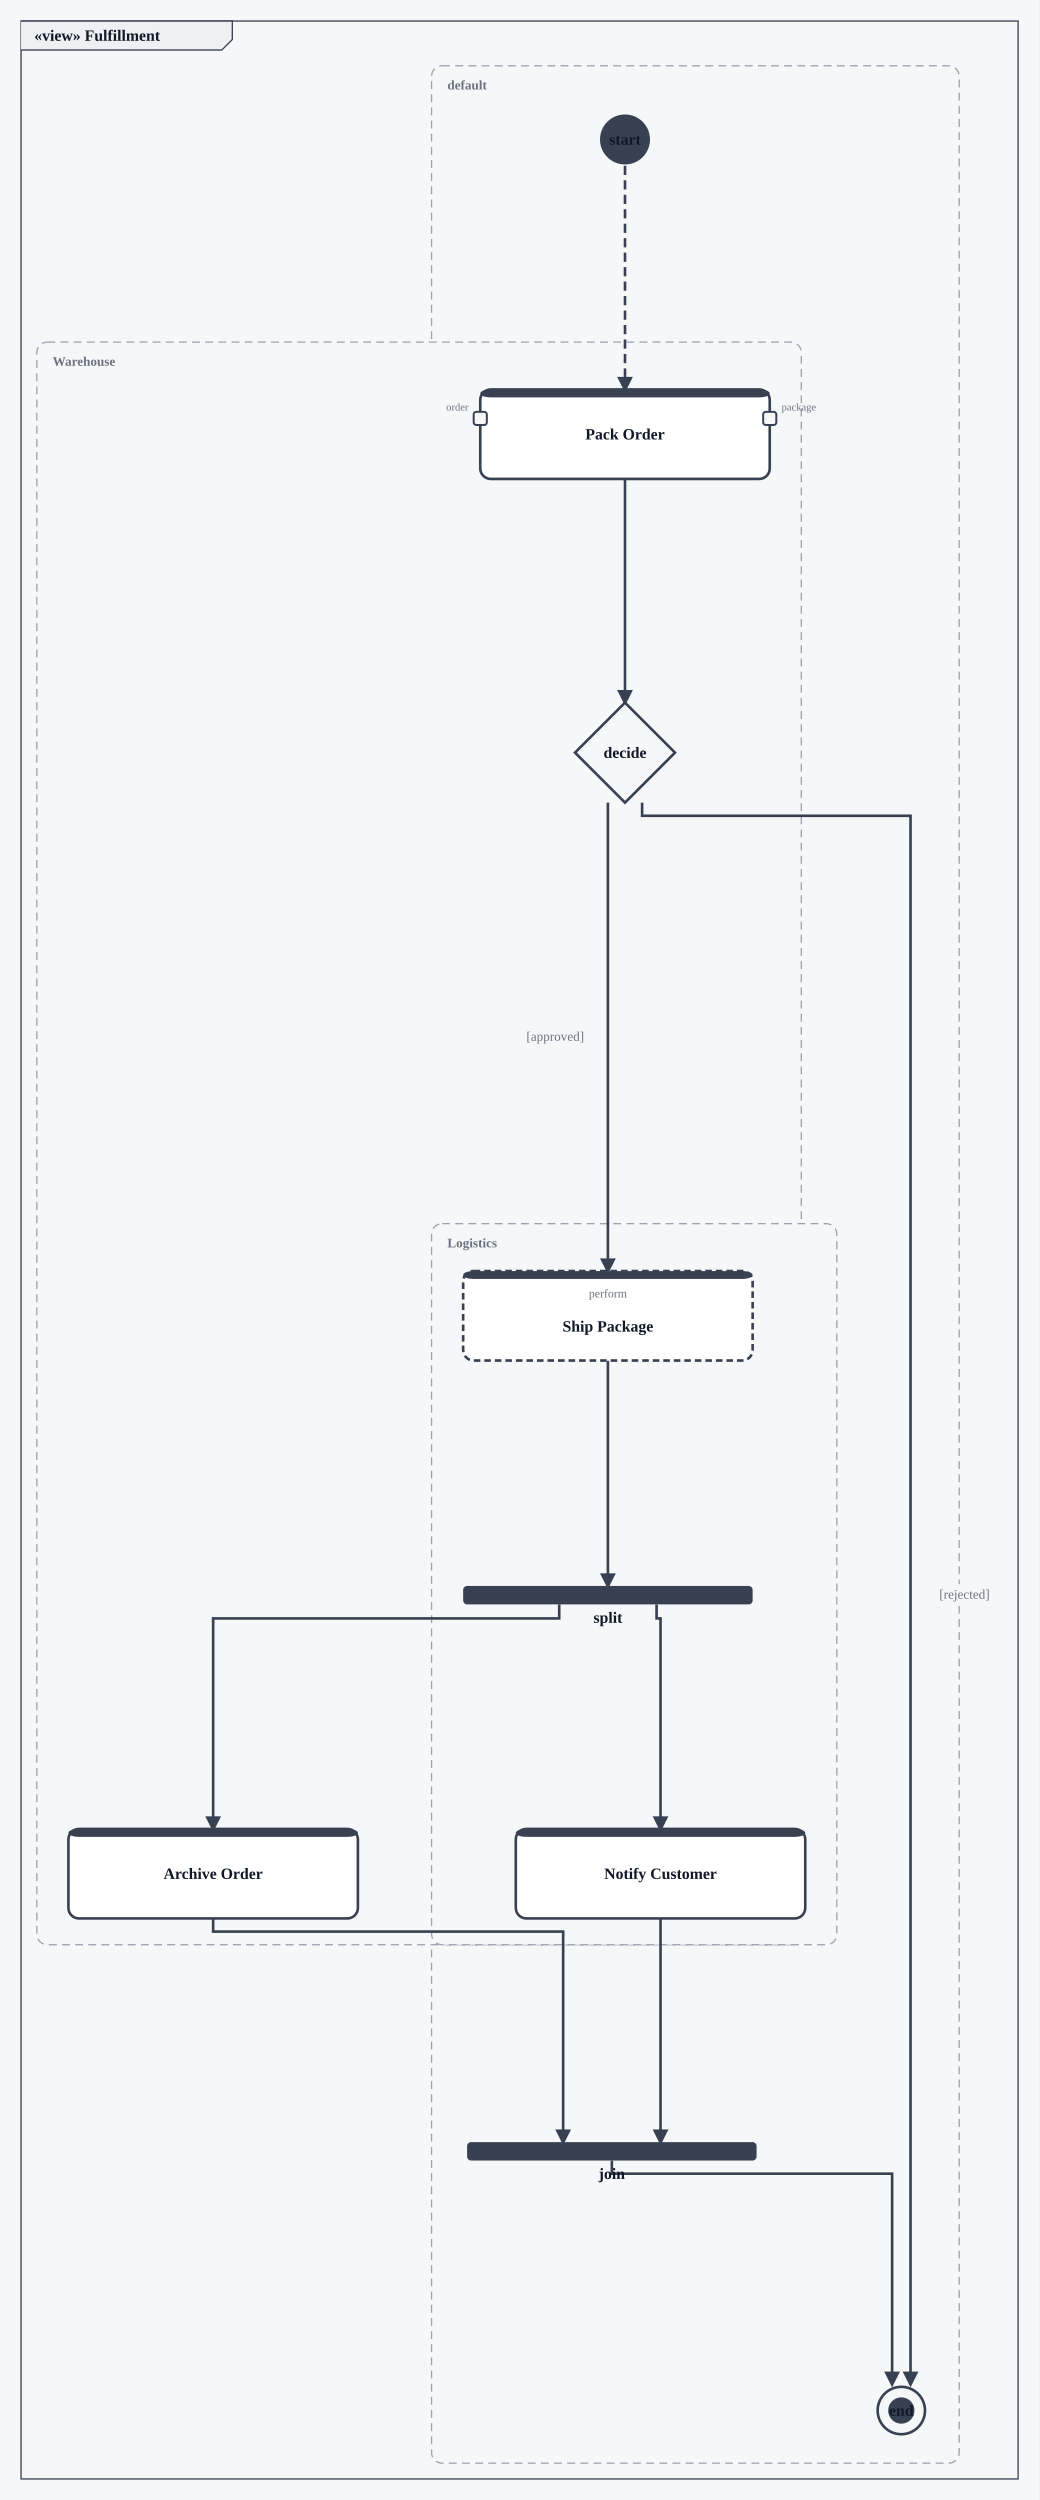
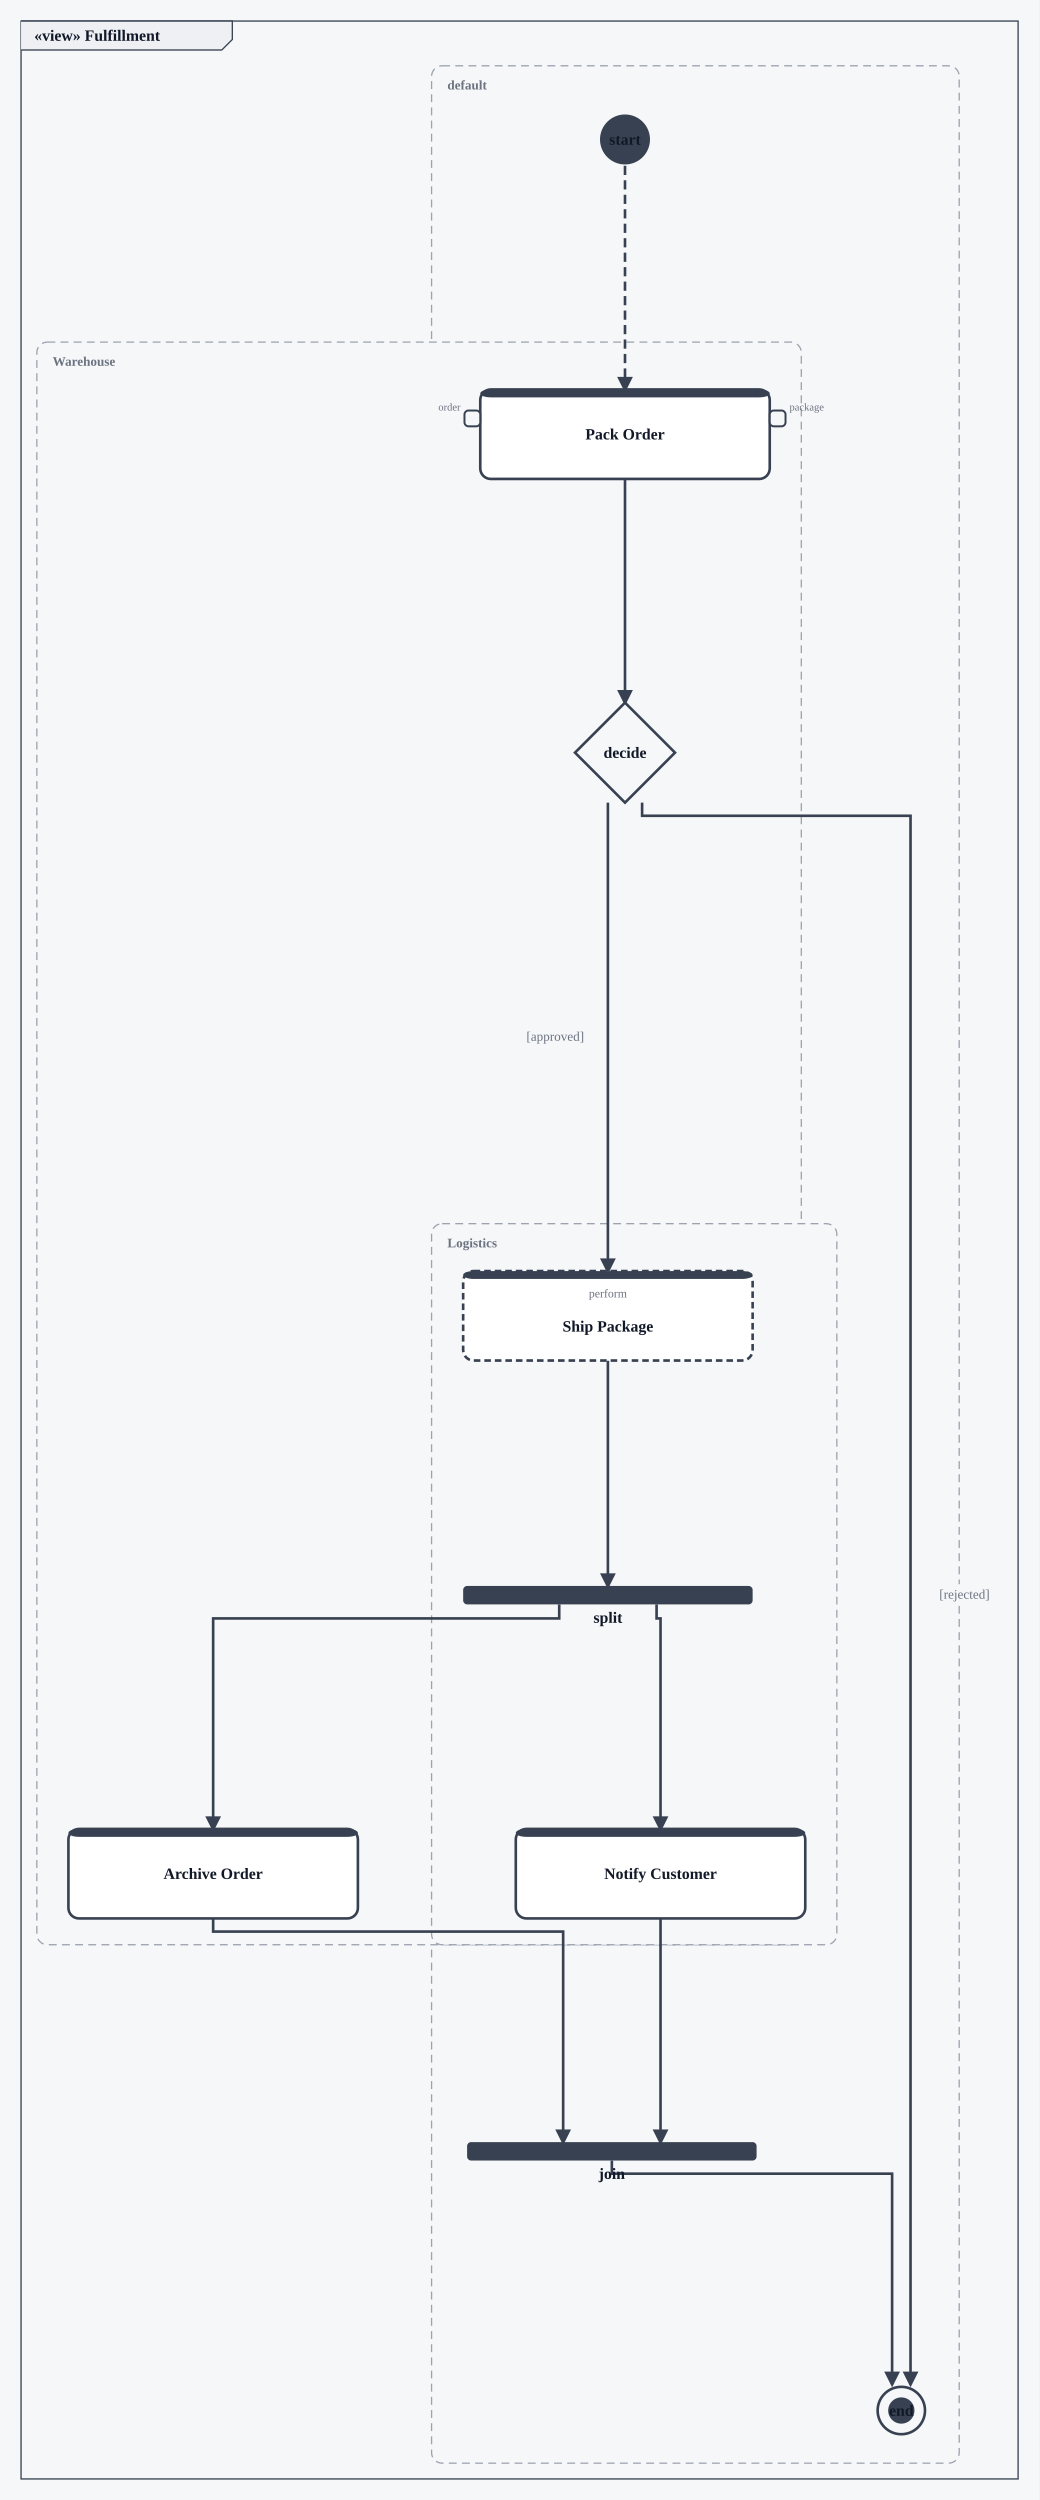
<svg xmlns="http://www.w3.org/2000/svg" class="sysml-viz-svg" width="100%" height="100%" viewBox="28 -6 789.75 1900" role="img" aria-label="Fulfillment" data-color-scheme="light" style="touch-action: none; cursor: grab;">
  <rect class="viz-bg" x="28" y="-6" width="789.75" height="1900" fill="#f6f7f9" />
  <defs>
    <marker id="viz-arrow" markerWidth="10" markerHeight="10" refX="9" refY="3" orient="auto" markerUnits="strokeWidth">
      <path d="M0,0 L0,6 L9,3 z" fill="#374151" />
    </marker>
    <marker id="general-d3-arrow" viewBox="0 -5 10 10" refX="8" refY="0" markerWidth="5" markerHeight="5" orient="auto">
      <path d="M0,-4L10,0L0,4" style="fill: #374151;" />
    </marker>
    <marker id="general-d3-arrow-open" viewBox="0 -5 10 10" refX="9" refY="0" markerWidth="8" markerHeight="8" orient="auto">
      <path d="M0,-4L10,0L0,4" style="fill: none; stroke: #374151; stroke-width: 1.3;" />
    </marker>
    <marker id="general-d3-specializes" viewBox="0 -6 12 12" refX="11" refY="0" markerWidth="8" markerHeight="8" orient="auto">
      <path d="M0,0L10,-4L10,4Z" style="fill: #ffffff; stroke: #374151; stroke-width: 1.2;" />
    </marker>
    <marker id="general-d3-defined-by" viewBox="-8 -6 20 12" refX="11" refY="0" markerWidth="13.5" markerHeight="8" orient="auto">
      <path d="M1,-4.5L11,0L1,4.5Z" style="fill: #ffffff; stroke: #374151; stroke-width: 1.2;" />
      <circle cx="-2.5" cy="-3" r="1.2" style="fill: #374151;" />
      <circle cx="-2.5" cy="3" r="1.2" style="fill: #374151;" />
    </marker>
    <marker id="general-d3-subsets" viewBox="0 -6 12 12" refX="11" refY="0" markerWidth="8" markerHeight="8" orient="auto">
      <path d="M1,-4.5L11,0L1,4.5Z" style="fill: #ffffff; stroke: #374151; stroke-width: 1.2;" />
    </marker>
    <marker id="general-d3-diamond" viewBox="0 -6 12 12" refX="2" refY="0" markerWidth="7" markerHeight="7" orient="auto">
      <path d="M0,0L5,-4L10,0L5,4Z" style="fill: #374151;" />
    </marker>
    <marker id="ibd-connection-dot" viewBox="-5 -5 10 10" refX="0" refY="0" markerWidth="5" markerHeight="5" orient="auto">
      <circle r="3" style="fill: #ffffff; stroke: #374151; stroke-width: 1.5;" />
    </marker>
    <marker id="ibd-flow-arrow" viewBox="0 -5 10 10" refX="10" refY="0" markerWidth="8" markerHeight="8" orient="auto">
      <path d="M0,-4L10,0L0,4Z" style="fill: #374151;" />
    </marker>
    <marker id="ibd-interface-arrow" viewBox="0 -5 10 10" refX="10" refY="0" markerWidth="8" markerHeight="8" orient="auto">
      <path d="M0,-4L10,0L0,4Z" style="fill: none; stroke: #374151; stroke-width: 1.5;" />
    </marker>
    <marker id="action-flow-arrow" viewBox="0 -5 10 10" refX="8" refY="0" markerWidth="6" markerHeight="6" orient="auto">
      <path d="M0,-5L10,0L0,5" style="fill: #374151;" />
    </marker>
  </defs>
  <style class="sysml-node-chrome-style">.sysml-disclosure { cursor: pointer; outline: none; }
.sysml-disclosure .sysml-disclosure-box,
.sysml-disclosure .sysml-disclosure-glyph { pointer-events: none; }
.sysml-disclosure:hover .sysml-disclosure-target { fill: #e5e7eb !important; fill-opacity: 0.55; }
.sysml-disclosure:hover .sysml-disclosure-box { fill: #e5e7eb; stroke: #374151; }
.sysml-disclosure:focus-visible .sysml-disclosure-target { stroke: #2563eb; stroke-width: 2px; fill: #e5e7eb !important; fill-opacity: 0.35; }
.sysml-disclosure:focus-visible .sysml-disclosure-box { stroke: #2563eb; }
.sysml-compartment-label text { user-select: none; }
.viz-node text { user-select: none; }</style>
  <g class="viz-root">
    <g class="view-frame" data-view-name="Fulfillment" style="pointer-events: none;">
      <rect class="view-frame-border" x="44" y="10" width="757.75" height="1868" style="fill: none; stroke: #374151; stroke-width: 1px;" />
      <path class="view-frame-name-compartment" d="M44,10 H204.56 V24 L196.56,32 H44" style="fill: #eef0f4; stroke: #374151; stroke-width: 1px;" />
      <text class="view-frame-name" x="54" y="25" style="font-size: 12px; font-weight: 700; fill: #111827;">«view» Fulfillment</text>
    </g>
    <g class="activity-swim-lanes">
      <rect x="356" y="44" width="401" height="1822" rx="8" style="fill: #f6f7f9; stroke: #9ca3af; stroke-dasharray: 6,4;" />
      <text x="368" y="62" style="font-size: 10px; font-weight: 700; fill: #6b7280;">default</text>
      <rect x="56" y="254" width="581" height="1218" rx="8" style="fill: #f6f7f9; stroke: #9ca3af; stroke-dasharray: 6,4;" />
      <text x="68" y="272" style="font-size: 10px; font-weight: 700; fill: #6b7280;">Warehouse</text>
      <rect x="356" y="924" width="308" height="548" rx="8" style="fill: #f6f7f9; stroke: #9ca3af; stroke-dasharray: 6,4;" />
      <text x="368" y="942" style="font-size: 10px; font-weight: 700; fill: #6b7280;">Logistics</text>
    </g>
    <g class="activity-flows">
      <path class="activity-flow action-flow-edge aflow-succession" data-flow-kind="succession" d="M503,120 L503,290" data-edge-id="flow-0" data-base-stroke-width="2" style="fill: none; stroke: #374151; stroke-width: 2px; stroke-dasharray: 7,4; marker-end: url(#action-flow-arrow);" />
      <path class="viz-edge-hit-target" data-tooltip-kind="edge" data-tooltip-id="flow-0" d="M503,120 L503,290" aria-label="Succession; From: start; To: Pack Order; Source ID: start; Target ID: pack" style="fill: none; stroke: transparent; stroke-width: 12px; pointer-events: stroke;" />
      <path class="activity-flow action-flow-edge" data-flow-kind="other" d="M503,358 L503,528" data-edge-id="flow-1" data-base-stroke-width="2" style="fill: none; stroke: #374151; stroke-width: 2px; stroke-dasharray: none; marker-end: url(#action-flow-arrow);" />
      <path class="viz-edge-hit-target" data-tooltip-kind="edge" data-tooltip-id="flow-1" d="M503,358 L503,528" aria-label="Flow; From: Pack Order; To: decide; Source ID: pack; Target ID: decide" style="fill: none; stroke: transparent; stroke-width: 12px; pointer-events: stroke;" />
      <path class="activity-flow action-flow-edge" data-flow-kind="other" d="M490,604 L490,960" data-edge-id="flow-2" data-base-stroke-width="2" style="fill: none; stroke: #374151; stroke-width: 2px; stroke-dasharray: none; marker-end: url(#action-flow-arrow);" />
      <path class="viz-edge-hit-target" data-tooltip-kind="edge" data-tooltip-id="flow-2" d="M490,604 L490,960" aria-label="Flow; Name: approved; From: decide; To: Ship Package; Condition: approved; Source ID: decide; Target ID: ship" style="fill: none; stroke: transparent; stroke-width: 12px; pointer-events: stroke;" />
      <rect x="422" y="774" width="56" height="16" rx="3" style="fill: #f6f7f9; stroke: none;" />
      <text x="450" y="785" text-anchor="middle" style="font-size: 10px; fill: #6b7280;">[approved]</text>
      <path class="activity-flow action-flow-edge" data-flow-kind="other" d="M516,604 L516,614 L720,614 L720,1806" data-edge-id="flow-3" data-base-stroke-width="2" style="fill: none; stroke: #374151; stroke-width: 2px; stroke-dasharray: none; marker-end: url(#action-flow-arrow);" />
      <path class="viz-edge-hit-target" data-tooltip-kind="edge" data-tooltip-id="flow-3" d="M516,604 L516,614 L720,614 L720,1806" aria-label="Flow; Name: rejected; From: decide; To: end; Condition: rejected; Source ID: decide; Target ID: end" style="fill: none; stroke: transparent; stroke-width: 12px; pointer-events: stroke;" />
      <rect x="733" y="1198" width="56" height="16" rx="3" style="fill: #f6f7f9; stroke: none;" />
      <text x="761" y="1209" text-anchor="middle" style="font-size: 10px; fill: #6b7280;">[rejected]</text>
      <path class="activity-flow action-flow-edge aflow-streaming" data-flow-kind="streaming" d="M490,1028 L490,1199.333" data-edge-id="flow-4" data-base-stroke-width="2" style="fill: none; stroke: #374151; stroke-width: 2px; stroke-dasharray: none; marker-end: url(#action-flow-arrow);" />
      <path class="viz-edge-hit-target" data-tooltip-kind="edge" data-tooltip-id="flow-4" d="M490,1028 L490,1199.333" aria-label="Flow; From: Ship Package; To: split; Source ID: ship; Target ID: split" style="fill: none; stroke: transparent; stroke-width: 12px; pointer-events: stroke;" />
      <path class="activity-flow action-flow-edge" data-flow-kind="other" d="M527,1213.333 L527,1224 L530,1224 L530,1384" data-edge-id="flow-5" data-base-stroke-width="2" style="fill: none; stroke: #374151; stroke-width: 2px; stroke-dasharray: none; marker-end: url(#action-flow-arrow);" />
      <path class="viz-edge-hit-target" data-tooltip-kind="edge" data-tooltip-id="flow-5" d="M527,1213.333 L527,1224 L530,1224 L530,1384" aria-label="Flow; From: split; To: Notify Customer; Source ID: split; Target ID: notify" style="fill: none; stroke: transparent; stroke-width: 12px; pointer-events: stroke;" />
      <path class="activity-flow action-flow-edge" data-flow-kind="other" d="M453,1213.333 L453,1224 L190,1224 L190,1384" data-edge-id="flow-6" data-base-stroke-width="2" style="fill: none; stroke: #374151; stroke-width: 2px; stroke-dasharray: none; marker-end: url(#action-flow-arrow);" />
      <path class="viz-edge-hit-target" data-tooltip-kind="edge" data-tooltip-id="flow-6" d="M453,1213.333 L453,1224 L190,1224 L190,1384" aria-label="Flow; From: split; To: Archive Order; Source ID: split; Target ID: archive" style="fill: none; stroke: transparent; stroke-width: 12px; pointer-events: stroke;" />
      <path class="activity-flow action-flow-edge" data-flow-kind="other" d="M530,1452 L530,1622" data-edge-id="flow-7" data-base-stroke-width="2" style="fill: none; stroke: #374151; stroke-width: 2px; stroke-dasharray: none; marker-end: url(#action-flow-arrow);" />
      <path class="viz-edge-hit-target" data-tooltip-kind="edge" data-tooltip-id="flow-7" d="M530,1452 L530,1622" aria-label="Flow; From: Notify Customer; To: join; Source ID: notify; Target ID: join" style="fill: none; stroke: transparent; stroke-width: 12px; pointer-events: stroke;" />
      <path class="activity-flow action-flow-edge" data-flow-kind="other" d="M190,1452 L190,1462 L456,1462 L456,1622" data-edge-id="flow-8" data-base-stroke-width="2" style="fill: none; stroke: #374151; stroke-width: 2px; stroke-dasharray: none; marker-end: url(#action-flow-arrow);" />
      <path class="viz-edge-hit-target" data-tooltip-kind="edge" data-tooltip-id="flow-8" d="M190,1452 L190,1462 L456,1462 L456,1622" aria-label="Flow; From: Archive Order; To: join; Source ID: archive; Target ID: join" style="fill: none; stroke: transparent; stroke-width: 12px; pointer-events: stroke;" />
      <path class="activity-flow action-flow-edge" data-flow-kind="other" d="M493,1636 L493,1646 L706,1646 L706,1806" data-edge-id="flow-9" data-base-stroke-width="2" style="fill: none; stroke: #374151; stroke-width: 2px; stroke-dasharray: none; marker-end: url(#action-flow-arrow);" />
      <path class="viz-edge-hit-target" data-tooltip-kind="edge" data-tooltip-id="flow-9" d="M493,1636 L493,1646 L706,1646 L706,1806" aria-label="Flow; From: join; To: end; Source ID: join; Target ID: end" style="fill: none; stroke: transparent; stroke-width: 12px; pointer-events: stroke;" />
    </g>
    <g class="activity-actions">
      <g class="activity-action action-flow-node" data-node-id="start" transform="translate(483,80)" style="cursor: ;">
        <circle class="node-background" data-original-stroke="#374151" data-original-width="2px" cx="20" cy="20" r="18" style="fill: #374151; stroke: #374151; stroke-width: 2px;" />
        <text x="20" y="24" text-anchor="middle" style="font-size: 12px; font-weight: 600; fill: #111827;">start</text>
      </g>
      <g class="activity-action action-flow-node" data-node-id="pack" transform="translate(393,290)" style="cursor: ;">
        <rect class="node-background" data-original-stroke="#374151" data-original-width="2px" width="220" height="68" rx="8" style="fill: #ffffff; stroke: #374151; stroke-width: 2px; stroke-dasharray: none;" />
        <rect width="220" height="6" rx="8" style="fill: #374151; stroke: none;" />
        <text x="110" y="38" text-anchor="middle" style="font-size: 12px; font-weight: 600; fill: #111827;">Pack Order</text>
-         <rect class="action-parameter-badge action-parameter-input" x="-5" y="17" width="10" height="10" rx="2" style="fill: #f6f7f9; stroke: #374151; stroke-width: 1.5px;" />
-         <text class="action-parameter-label action-parameter-input-label" x="-9" y="16" text-anchor="end" style="font-size: 8px; fill: #6b7280;">order</text>
-         <rect class="action-parameter-badge action-parameter-output" x="215" y="17" width="10" height="10" rx="2" style="fill: #f6f7f9; stroke: #374151; stroke-width: 1.5px;" />
-         <text class="action-parameter-label action-parameter-output-label" x="229" y="16" text-anchor="start" style="font-size: 8px; fill: #6b7280;">package</text>
+         <rect class="action-parameter-badge action-parameter-input" x="-12" y="16" width="12" height="12" rx="3" style="fill: #f6f7f9; stroke: #374151; stroke-width: 1.5px;" />
+         <text class="action-parameter-label action-parameter-input-label" x="-15" y="16" text-anchor="end" style="font-size: 8px; fill: #6b7280;">order</text>
+         <rect class="action-parameter-badge action-parameter-output" x="220" y="16" width="12" height="12" rx="3" style="fill: #f6f7f9; stroke: #374151; stroke-width: 1.5px;" />
+         <text class="action-parameter-label action-parameter-output-label" x="235" y="16" text-anchor="start" style="font-size: 8px; fill: #6b7280;">package</text>
      </g>
      <g class="activity-action action-flow-node" data-node-id="decide" transform="translate(465,528)" style="cursor: ;">
        <path class="node-background" data-original-stroke="#374151" data-original-width="2px" d="M38,0 L76,38 L38,76 L0,38 Z" style="fill: #f6f7f9; stroke: #374151; stroke-width: 2px;" />
        <text x="38" y="42" text-anchor="middle" style="font-size: 12px; font-weight: 600; fill: #111827;">decide</text>
      </g>
      <g class="activity-action action-flow-node perform-action-node" data-node-id="ship" transform="translate(380,960)" style="cursor: ;">
        <rect class="node-background" data-original-stroke="#374151" data-original-width="2px" width="220" height="68" rx="8" style="fill: #ffffff; stroke: #374151; stroke-width: 2px; stroke-dasharray: 5,3;" />
        <rect width="220" height="6" rx="8" style="fill: #374151; stroke: none;" />
        <text class="perform-action-stereotype" x="110" y="20" text-anchor="middle" style="font-size: 9px; fill: #6b7280;">perform</text>
        <text x="110" y="46" text-anchor="middle" style="font-size: 12px; font-weight: 600; fill: #111827;">Ship Package</text>
      </g>
      <g class="activity-action action-flow-node" data-node-id="split" transform="translate(380,1199.333)" style="cursor: ;">
        <rect class="node-background" data-original-stroke="none" data-original-width="0px" width="220" height="14" rx="3" style="fill: #374151; stroke: none;" />
        <text x="110" y="28" text-anchor="middle" style="font-size: 12px; font-weight: 600; fill: #111827;">split</text>
      </g>
      <g class="activity-action action-flow-node" data-node-id="notify" transform="translate(420,1384)" style="cursor: ;">
        <rect class="node-background" data-original-stroke="#374151" data-original-width="2px" width="220" height="68" rx="8" style="fill: #ffffff; stroke: #374151; stroke-width: 2px; stroke-dasharray: none;" />
        <rect width="220" height="6" rx="8" style="fill: #374151; stroke: none;" />
        <text x="110" y="38" text-anchor="middle" style="font-size: 12px; font-weight: 600; fill: #111827;">Notify Customer</text>
      </g>
      <g class="activity-action action-flow-node" data-node-id="archive" transform="translate(80,1384)" style="cursor: ;">
        <rect class="node-background" data-original-stroke="#374151" data-original-width="2px" width="220" height="68" rx="8" style="fill: #ffffff; stroke: #374151; stroke-width: 2px; stroke-dasharray: none;" />
        <rect width="220" height="6" rx="8" style="fill: #374151; stroke: none;" />
        <text x="110" y="38" text-anchor="middle" style="font-size: 12px; font-weight: 600; fill: #111827;">Archive Order</text>
      </g>
      <g class="activity-action action-flow-node" data-node-id="join" transform="translate(383,1622)" style="cursor: ;">
        <rect class="node-background" data-original-stroke="none" data-original-width="0px" width="220" height="14" rx="3" style="fill: #374151; stroke: none;" />
        <text x="110" y="28" text-anchor="middle" style="font-size: 12px; font-weight: 600; fill: #111827;">join</text>
      </g>
      <g class="activity-action action-flow-node" data-node-id="end" transform="translate(693,1806)" style="cursor: ;">
        <circle class="node-background" data-original-stroke="#374151" data-original-width="2px" cx="20" cy="20" r="18" style="fill: #f6f7f9; stroke: #374151; stroke-width: 2px;" />
        <circle cx="20" cy="20" r="10" style="fill: #374151; stroke: none;" />
        <text x="20" y="24" text-anchor="middle" style="font-size: 12px; font-weight: 600; fill: #111827;">end</text>
      </g>
    </g>
  </g>
</svg>
